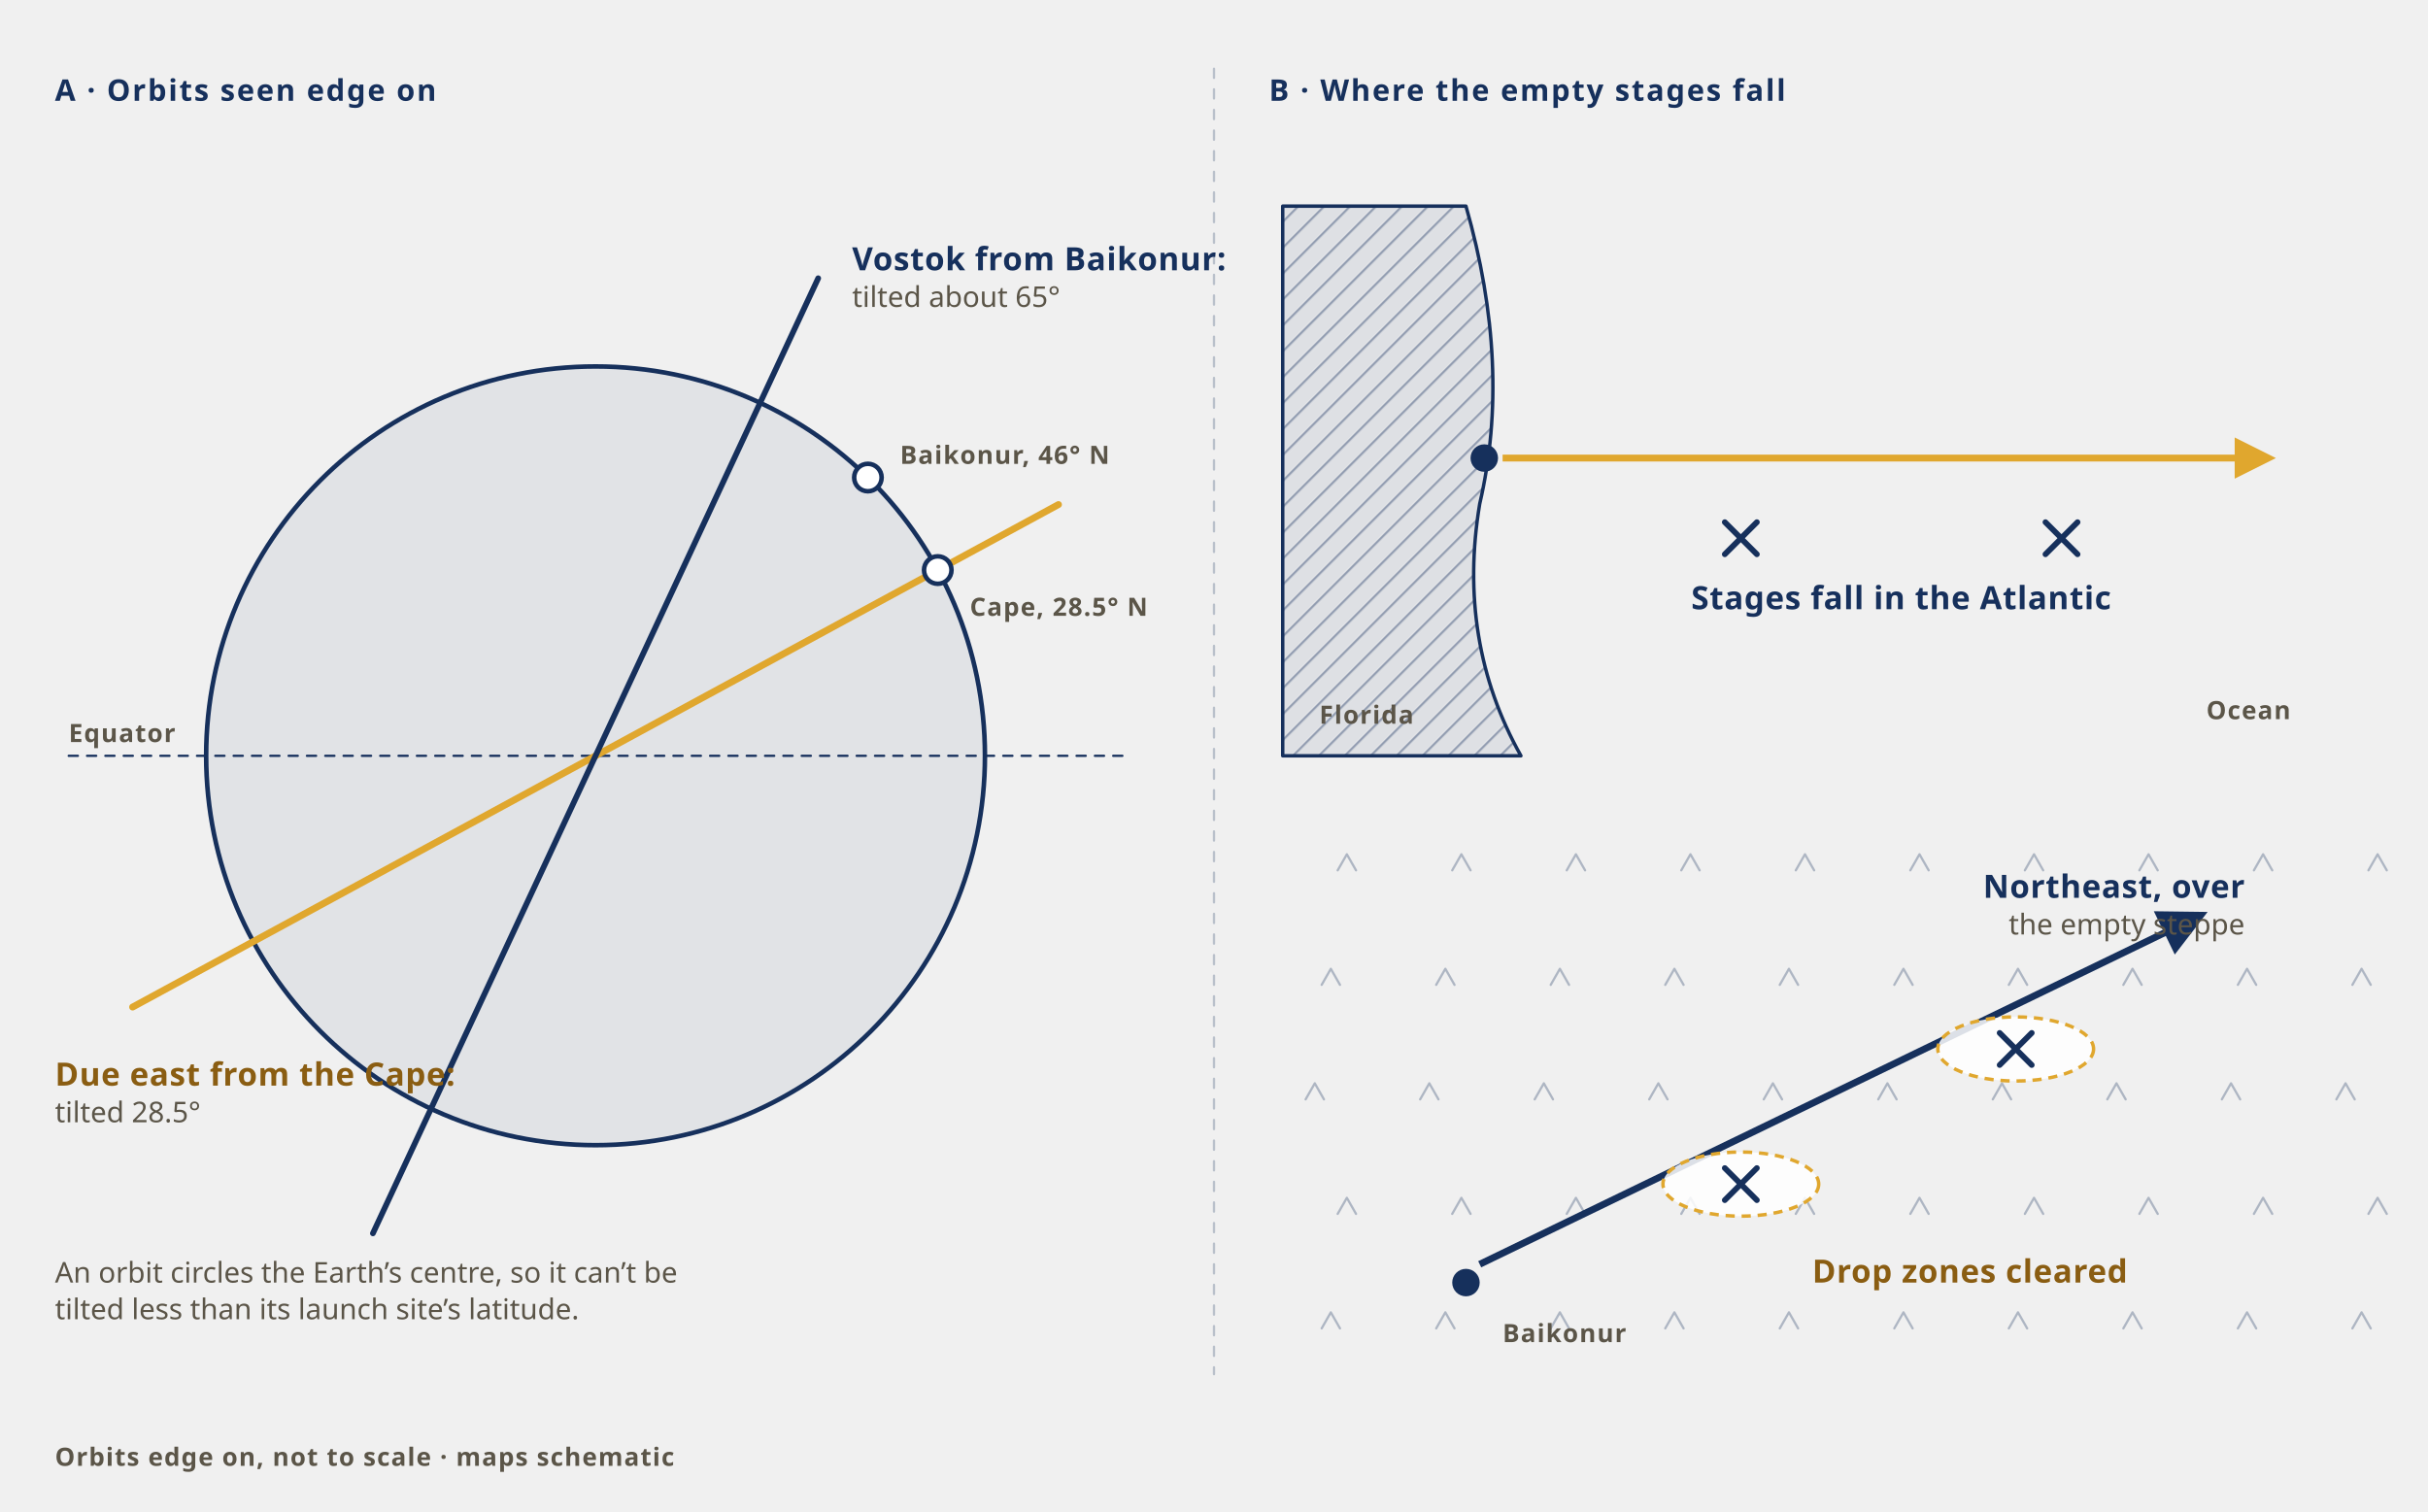
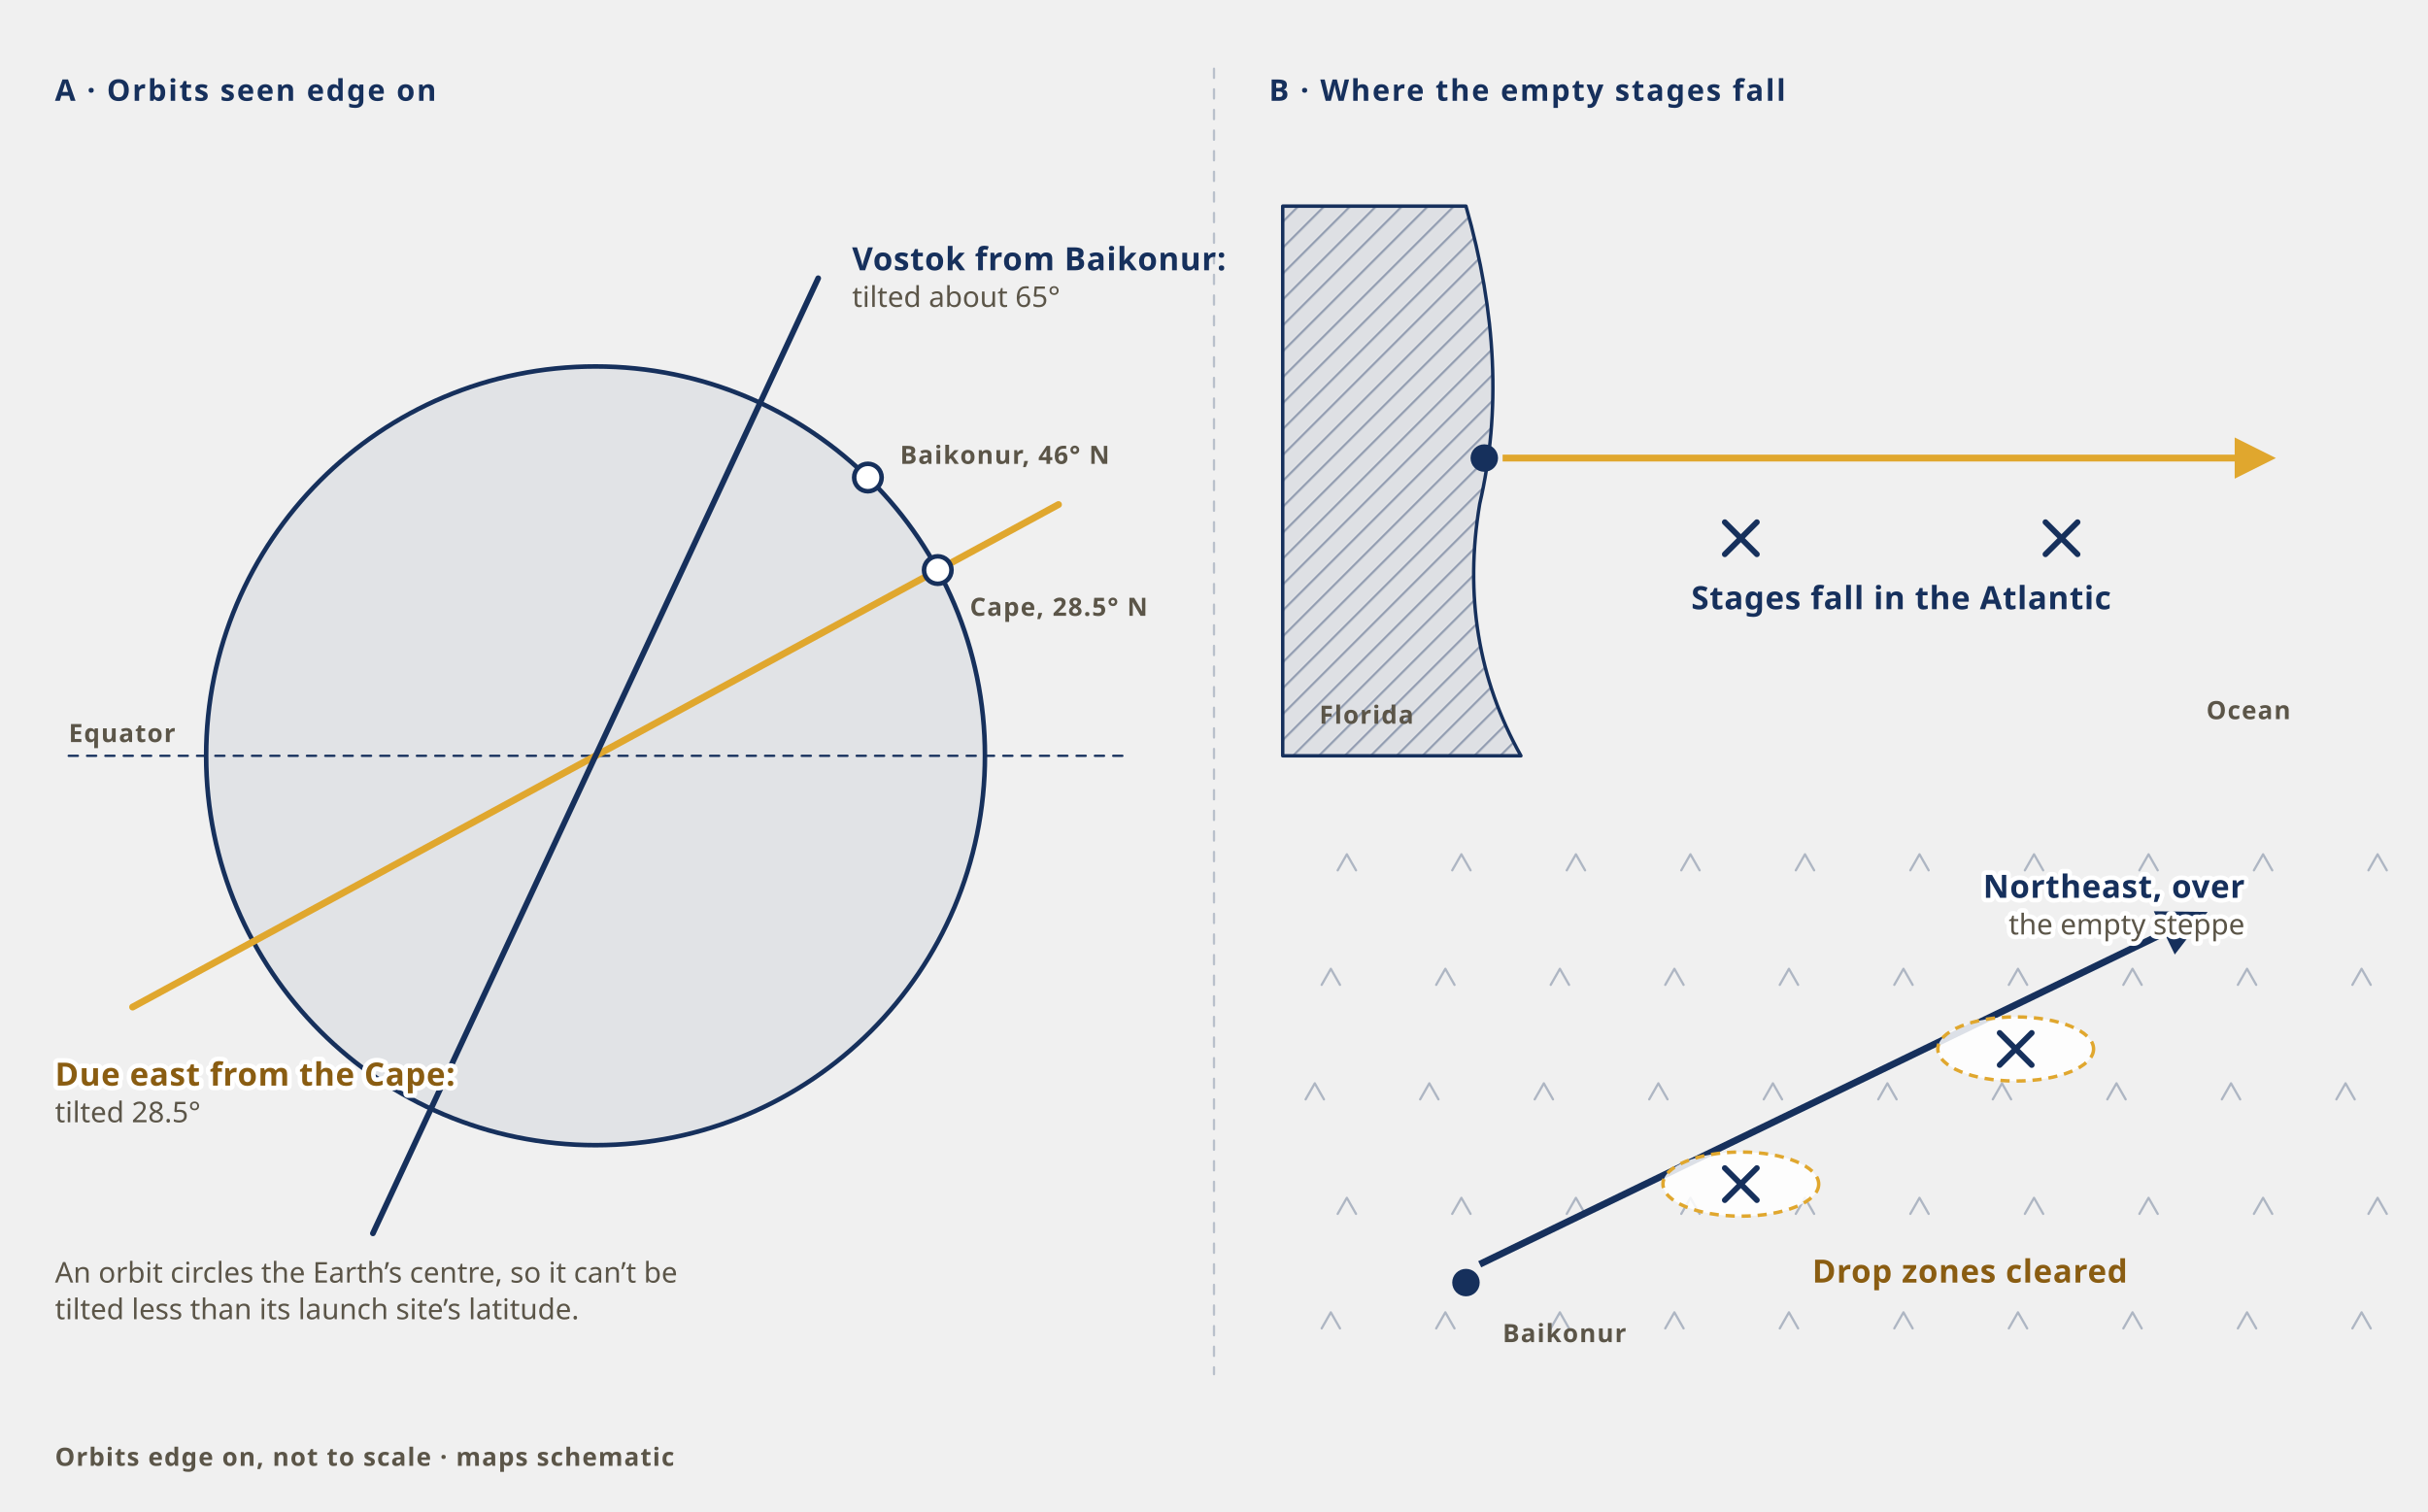
<svg xmlns="http://www.w3.org/2000/svg" viewBox="0 0 1060 660" width="1060" height="660">
  <style>
  .d-head { font-family: Archivo; font-weight: 700; font-size: 13px; letter-spacing: 0.8px; fill: #16305c; text-transform: uppercase; }
  .d-lbl { font-family: Archivo; font-weight: 700; font-size: 14px; letter-spacing: 0.3px; fill: #16305c; }
  .d-lbl-gold { font-family: Archivo; font-weight: 700; font-size: 14px; letter-spacing: 0.3px; fill: #8a5d12; }
  .d-txt { font-family: 'Work Sans'; font-weight: 500; font-size: 12.5px; fill: #5b5548; }
  .d-body { font-family: 'Work Sans'; font-weight: 500; font-size: 14px; fill: #1c1c1a; }
  .d-sm { font-family: Archivo; font-weight: 600; font-size: 11px; letter-spacing: 0.5px; fill: #5b5548; text-transform: uppercase; }
  .halo { paint-order: stroke; stroke: #ffffff; stroke-width: 4px; stroke-linejoin: round; }
  </style>
  <defs>
    <marker id="arN" viewBox="0 0 10 10" refX="8" refY="5" markerWidth="7" markerHeight="7" orient="auto-start-reverse">
      <path d="M0 0 10 5 0 10z" fill="#16305c" />
    </marker>
    <marker id="arG" viewBox="0 0 10 10" refX="8" refY="5" markerWidth="6" markerHeight="6" orient="auto-start-reverse">
      <path d="M0 0 10 5 0 10z" fill="#e0a72e" />
    </marker>
    <pattern id="hatch" width="8" height="8" patternUnits="userSpaceOnUse" patternTransform="rotate(45)">
      <rect width="8" height="8" fill="rgba(22,48,92,0.08)" />
      <line x1="0" y1="0" x2="0" y2="8" stroke="rgba(22,48,92,0.35)" stroke-width="2" />
    </pattern>
    <pattern id="hatchG" width="8" height="8" patternUnits="userSpaceOnUse" patternTransform="rotate(45)">
      <rect width="8" height="8" fill="rgba(224,167,46,0.14)" />
      <line x1="0" y1="0" x2="0" y2="8" stroke="rgba(224,167,46,0.75)" stroke-width="2" />
    </pattern>
  </defs>
  <path d="M530 30 L530 600" fill="none" stroke="rgba(22,48,92,0.25)" stroke-width="1" stroke-dasharray="4 5" stroke-linejoin="round" stroke-linecap="round" />
  <text x="24" y="44" class="d-head">A · Orbits seen edge on</text>
  <circle cx="260" cy="330" r="170" fill="rgba(22,48,92,0.07)" stroke="#16305c" stroke-width="2" />
  <path d="M30 330 L490 330" fill="none" stroke="#16305c" stroke-width="1" stroke-dasharray="4 4" stroke-linejoin="round" stroke-linecap="round" />
  <text x="30" y="324" class="d-sm">Equator</text>
  <path d="M57.9 439.7 L462.1 220.3" fill="none" stroke="#e0a72e" stroke-width="3" stroke-linejoin="round" stroke-linecap="round" />
  <path d="M162.8 538.5 L357.2 121.5" fill="none" stroke="#16305c" stroke-width="2.5" stroke-linejoin="round" stroke-linecap="round" />
  <circle cx="409.4" cy="248.9" r="6" fill="#ffffff" stroke="#16305c" stroke-width="2" />
  <text x="423.399" y="268.883" class="d-sm">Cape, 28.5° N</text>
  <circle cx="378.9" cy="208.5" r="6" fill="#ffffff" stroke="#16305c" stroke-width="2" />
  <text x="392.943" y="202.54" class="d-sm">Baikonur, 46° N</text>
-   <text x="24" y="474" class="d-lbl-gold">Due east from the Cape:</text>
+   <text x="24" y="474" class="d-lbl-gold halo">Due east from the Cape:</text>
  <text x="24" y="490" class="d-txt">tilted 28.5°</text>
  <text x="372" y="118" class="d-lbl">Vostok from Baikonur:</text>
  <text x="372" y="134" class="d-txt">tilted about 65°</text>
  <text x="24" y="560" class="d-txt">An orbit circles the Earth’s centre, so it can’t be</text>
  <text x="24" y="576" class="d-txt">tilted less than its launch site’s latitude.</text>
  <text x="554" y="44" class="d-head">B · Where the empty stages fall</text>
  <path d="M560 90 L640 90 Q660 160 646 220 Q636 280 664 330 L560 330 Z" fill="url(#hatch)" stroke="#16305c" stroke-width="1.5" stroke-linejoin="round" stroke-linecap="round" />
  <text x="576" y="316" class="d-sm">Florida</text>
  <circle cx="648" cy="200" r="6" fill="#16305c" />
  <path d="M656 200 L990 200" fill="none" stroke="#e0a72e" stroke-width="3" marker-end="url(#arG)" />
  <path d="M753 228 L767 242 M767 228 L753 242" fill="none" stroke="#16305c" stroke-width="2.5" stroke-linejoin="round" stroke-linecap="round" />
  <path d="M893 228 L907 242 M907 228 L893 242" fill="none" stroke="#16305c" stroke-width="2.5" stroke-linejoin="round" stroke-linecap="round" />
  <text x="830" y="266" text-anchor="middle" class="d-lbl">Stages fall in the Atlantic</text>
  <text x="1000" y="314" text-anchor="end" class="d-sm">Ocean</text>
  <path d="M584 380 l4 -7 l4 7" fill="none" stroke="rgba(22,48,92,0.3)" stroke-width="1" stroke-linejoin="round" stroke-linecap="round" />
  <path d="M577 430 l4 -7 l4 7" fill="none" stroke="rgba(22,48,92,0.3)" stroke-width="1" stroke-linejoin="round" stroke-linecap="round" />
  <path d="M570 480 l4 -7 l4 7" fill="none" stroke="rgba(22,48,92,0.3)" stroke-width="1" stroke-linejoin="round" stroke-linecap="round" />
  <path d="M584 530 l4 -7 l4 7" fill="none" stroke="rgba(22,48,92,0.3)" stroke-width="1" stroke-linejoin="round" stroke-linecap="round" />
  <path d="M577 580 l4 -7 l4 7" fill="none" stroke="rgba(22,48,92,0.3)" stroke-width="1" stroke-linejoin="round" stroke-linecap="round" />
  <path d="M634 380 l4 -7 l4 7" fill="none" stroke="rgba(22,48,92,0.3)" stroke-width="1" stroke-linejoin="round" stroke-linecap="round" />
  <path d="M627 430 l4 -7 l4 7" fill="none" stroke="rgba(22,48,92,0.3)" stroke-width="1" stroke-linejoin="round" stroke-linecap="round" />
  <path d="M620 480 l4 -7 l4 7" fill="none" stroke="rgba(22,48,92,0.3)" stroke-width="1" stroke-linejoin="round" stroke-linecap="round" />
  <path d="M634 530 l4 -7 l4 7" fill="none" stroke="rgba(22,48,92,0.3)" stroke-width="1" stroke-linejoin="round" stroke-linecap="round" />
  <path d="M627 580 l4 -7 l4 7" fill="none" stroke="rgba(22,48,92,0.3)" stroke-width="1" stroke-linejoin="round" stroke-linecap="round" />
  <path d="M684 380 l4 -7 l4 7" fill="none" stroke="rgba(22,48,92,0.3)" stroke-width="1" stroke-linejoin="round" stroke-linecap="round" />
  <path d="M677 430 l4 -7 l4 7" fill="none" stroke="rgba(22,48,92,0.3)" stroke-width="1" stroke-linejoin="round" stroke-linecap="round" />
  <path d="M670 480 l4 -7 l4 7" fill="none" stroke="rgba(22,48,92,0.3)" stroke-width="1" stroke-linejoin="round" stroke-linecap="round" />
  <path d="M684 530 l4 -7 l4 7" fill="none" stroke="rgba(22,48,92,0.3)" stroke-width="1" stroke-linejoin="round" stroke-linecap="round" />
  <path d="M677 580 l4 -7 l4 7" fill="none" stroke="rgba(22,48,92,0.3)" stroke-width="1" stroke-linejoin="round" stroke-linecap="round" />
  <path d="M734 380 l4 -7 l4 7" fill="none" stroke="rgba(22,48,92,0.3)" stroke-width="1" stroke-linejoin="round" stroke-linecap="round" />
  <path d="M727 430 l4 -7 l4 7" fill="none" stroke="rgba(22,48,92,0.3)" stroke-width="1" stroke-linejoin="round" stroke-linecap="round" />
  <path d="M720 480 l4 -7 l4 7" fill="none" stroke="rgba(22,48,92,0.3)" stroke-width="1" stroke-linejoin="round" stroke-linecap="round" />
  <path d="M734 530 l4 -7 l4 7" fill="none" stroke="rgba(22,48,92,0.3)" stroke-width="1" stroke-linejoin="round" stroke-linecap="round" />
  <path d="M727 580 l4 -7 l4 7" fill="none" stroke="rgba(22,48,92,0.3)" stroke-width="1" stroke-linejoin="round" stroke-linecap="round" />
  <path d="M784 380 l4 -7 l4 7" fill="none" stroke="rgba(22,48,92,0.3)" stroke-width="1" stroke-linejoin="round" stroke-linecap="round" />
  <path d="M777 430 l4 -7 l4 7" fill="none" stroke="rgba(22,48,92,0.3)" stroke-width="1" stroke-linejoin="round" stroke-linecap="round" />
  <path d="M770 480 l4 -7 l4 7" fill="none" stroke="rgba(22,48,92,0.3)" stroke-width="1" stroke-linejoin="round" stroke-linecap="round" />
  <path d="M784 530 l4 -7 l4 7" fill="none" stroke="rgba(22,48,92,0.3)" stroke-width="1" stroke-linejoin="round" stroke-linecap="round" />
  <path d="M777 580 l4 -7 l4 7" fill="none" stroke="rgba(22,48,92,0.3)" stroke-width="1" stroke-linejoin="round" stroke-linecap="round" />
  <path d="M834 380 l4 -7 l4 7" fill="none" stroke="rgba(22,48,92,0.3)" stroke-width="1" stroke-linejoin="round" stroke-linecap="round" />
  <path d="M827 430 l4 -7 l4 7" fill="none" stroke="rgba(22,48,92,0.3)" stroke-width="1" stroke-linejoin="round" stroke-linecap="round" />
  <path d="M820 480 l4 -7 l4 7" fill="none" stroke="rgba(22,48,92,0.3)" stroke-width="1" stroke-linejoin="round" stroke-linecap="round" />
  <path d="M834 530 l4 -7 l4 7" fill="none" stroke="rgba(22,48,92,0.3)" stroke-width="1" stroke-linejoin="round" stroke-linecap="round" />
  <path d="M827 580 l4 -7 l4 7" fill="none" stroke="rgba(22,48,92,0.3)" stroke-width="1" stroke-linejoin="round" stroke-linecap="round" />
  <path d="M884 380 l4 -7 l4 7" fill="none" stroke="rgba(22,48,92,0.3)" stroke-width="1" stroke-linejoin="round" stroke-linecap="round" />
  <path d="M877 430 l4 -7 l4 7" fill="none" stroke="rgba(22,48,92,0.3)" stroke-width="1" stroke-linejoin="round" stroke-linecap="round" />
  <path d="M870 480 l4 -7 l4 7" fill="none" stroke="rgba(22,48,92,0.3)" stroke-width="1" stroke-linejoin="round" stroke-linecap="round" />
  <path d="M884 530 l4 -7 l4 7" fill="none" stroke="rgba(22,48,92,0.3)" stroke-width="1" stroke-linejoin="round" stroke-linecap="round" />
  <path d="M877 580 l4 -7 l4 7" fill="none" stroke="rgba(22,48,92,0.3)" stroke-width="1" stroke-linejoin="round" stroke-linecap="round" />
  <path d="M934 380 l4 -7 l4 7" fill="none" stroke="rgba(22,48,92,0.3)" stroke-width="1" stroke-linejoin="round" stroke-linecap="round" />
  <path d="M927 430 l4 -7 l4 7" fill="none" stroke="rgba(22,48,92,0.3)" stroke-width="1" stroke-linejoin="round" stroke-linecap="round" />
  <path d="M920 480 l4 -7 l4 7" fill="none" stroke="rgba(22,48,92,0.3)" stroke-width="1" stroke-linejoin="round" stroke-linecap="round" />
  <path d="M934 530 l4 -7 l4 7" fill="none" stroke="rgba(22,48,92,0.3)" stroke-width="1" stroke-linejoin="round" stroke-linecap="round" />
  <path d="M927 580 l4 -7 l4 7" fill="none" stroke="rgba(22,48,92,0.3)" stroke-width="1" stroke-linejoin="round" stroke-linecap="round" />
  <path d="M984 380 l4 -7 l4 7" fill="none" stroke="rgba(22,48,92,0.3)" stroke-width="1" stroke-linejoin="round" stroke-linecap="round" />
  <path d="M977 430 l4 -7 l4 7" fill="none" stroke="rgba(22,48,92,0.3)" stroke-width="1" stroke-linejoin="round" stroke-linecap="round" />
  <path d="M970 480 l4 -7 l4 7" fill="none" stroke="rgba(22,48,92,0.3)" stroke-width="1" stroke-linejoin="round" stroke-linecap="round" />
  <path d="M984 530 l4 -7 l4 7" fill="none" stroke="rgba(22,48,92,0.3)" stroke-width="1" stroke-linejoin="round" stroke-linecap="round" />
  <path d="M977 580 l4 -7 l4 7" fill="none" stroke="rgba(22,48,92,0.3)" stroke-width="1" stroke-linejoin="round" stroke-linecap="round" />
  <path d="M1034 380 l4 -7 l4 7" fill="none" stroke="rgba(22,48,92,0.3)" stroke-width="1" stroke-linejoin="round" stroke-linecap="round" />
  <path d="M1027 430 l4 -7 l4 7" fill="none" stroke="rgba(22,48,92,0.3)" stroke-width="1" stroke-linejoin="round" stroke-linecap="round" />
  <path d="M1020 480 l4 -7 l4 7" fill="none" stroke="rgba(22,48,92,0.3)" stroke-width="1" stroke-linejoin="round" stroke-linecap="round" />
  <path d="M1034 530 l4 -7 l4 7" fill="none" stroke="rgba(22,48,92,0.3)" stroke-width="1" stroke-linejoin="round" stroke-linecap="round" />
  <path d="M1027 580 l4 -7 l4 7" fill="none" stroke="rgba(22,48,92,0.3)" stroke-width="1" stroke-linejoin="round" stroke-linecap="round" />
  <circle cx="640" cy="560" r="6" fill="#16305c" />
  <text x="656" y="586" class="d-sm">Baikonur</text>
  <path d="M646 552 L960 400" fill="none" stroke="#16305c" stroke-width="3" marker-end="url(#arN)" />
  <ellipse cx="760" cy="517" rx="34" ry="14" fill="rgba(255,255,255,0.85)" stroke="#e0a72e" stroke-width="1.5" stroke-dasharray="4 3" />
  <path d="M753 510 L767 524 M767 510 L753 524" fill="none" stroke="#16305c" stroke-width="2.5" stroke-linejoin="round" stroke-linecap="round" />
  <ellipse cx="880" cy="458" rx="34" ry="14" fill="rgba(255,255,255,0.85)" stroke="#e0a72e" stroke-width="1.5" stroke-dasharray="4 3" />
  <path d="M873 451 L887 465 M887 451 L873 465" fill="none" stroke="#16305c" stroke-width="2.5" stroke-linejoin="round" stroke-linecap="round" />
-   <text x="980" y="392" text-anchor="end" class="d-lbl">Northeast, over</text>
-   <text x="980" y="408" text-anchor="end" class="d-txt">the empty steppe</text>
+   <text x="980" y="392" text-anchor="end" class="d-lbl halo">Northeast, over</text>
+   <text x="980" y="408" text-anchor="end" class="d-txt halo">the empty steppe</text>
  <text x="860" y="560" text-anchor="middle" class="d-lbl-gold">Drop zones cleared</text>
  <text x="24" y="640" class="d-sm">Orbits edge on, not to scale · maps schematic</text>
</svg>
